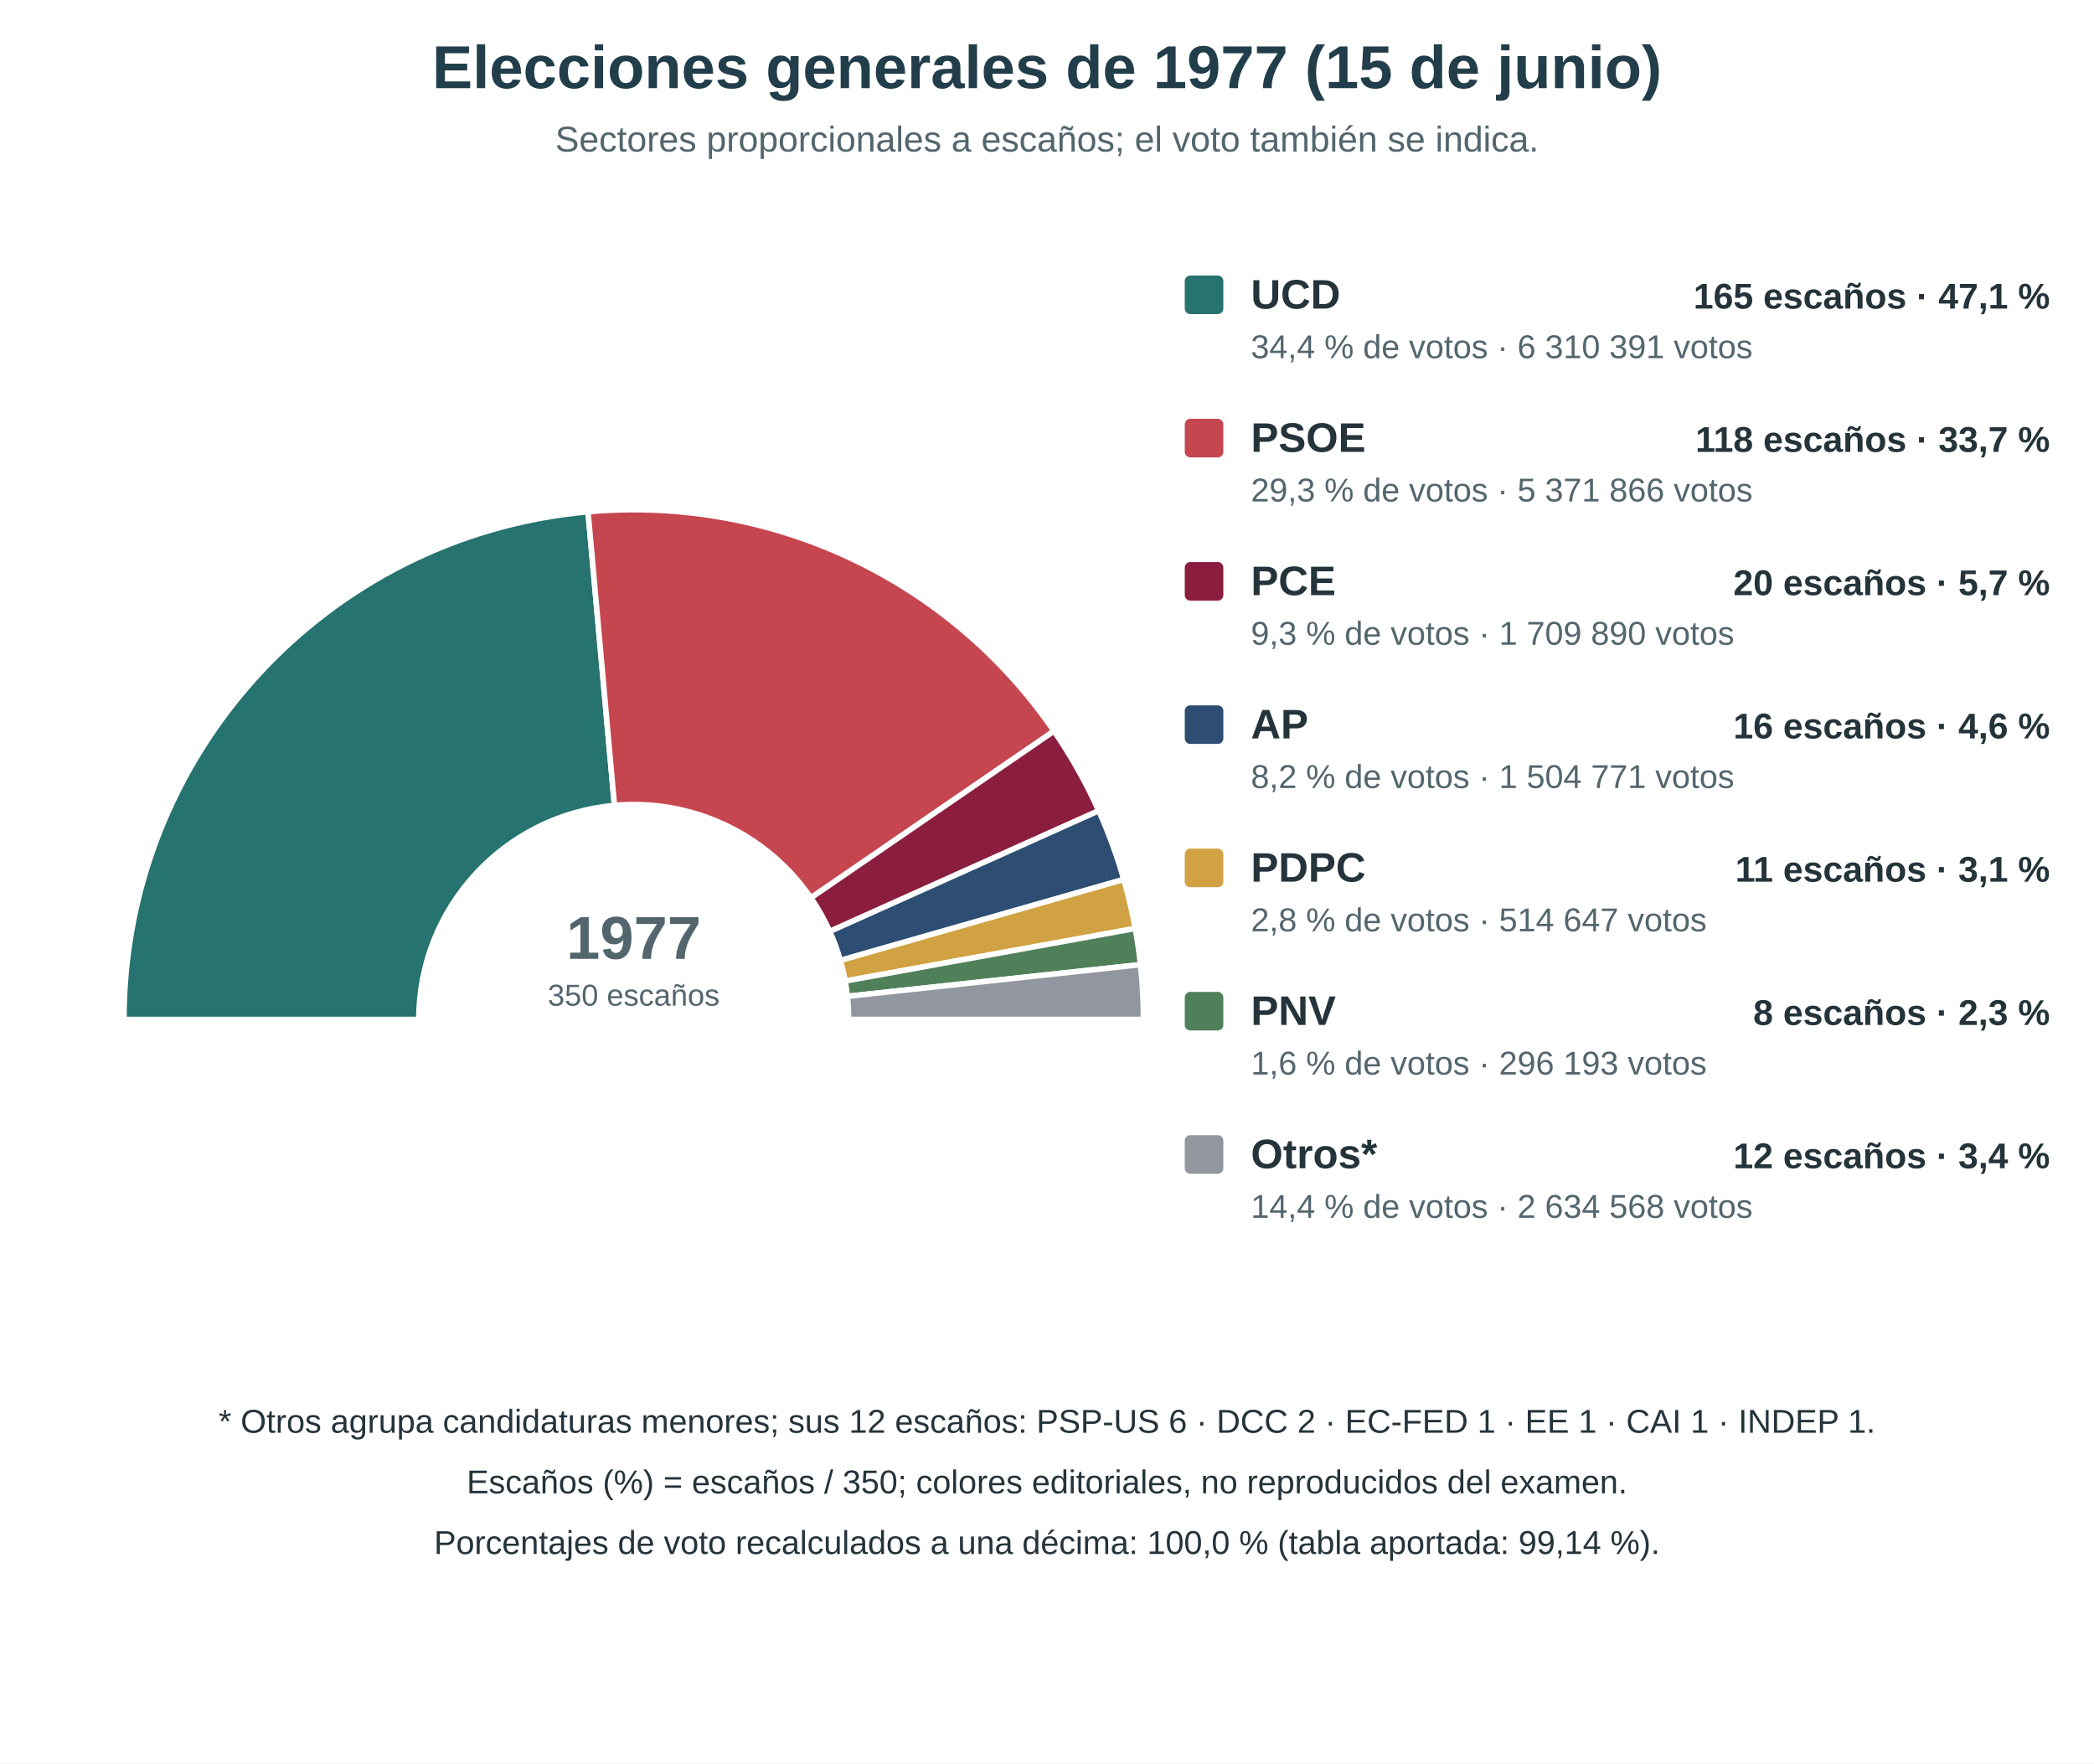
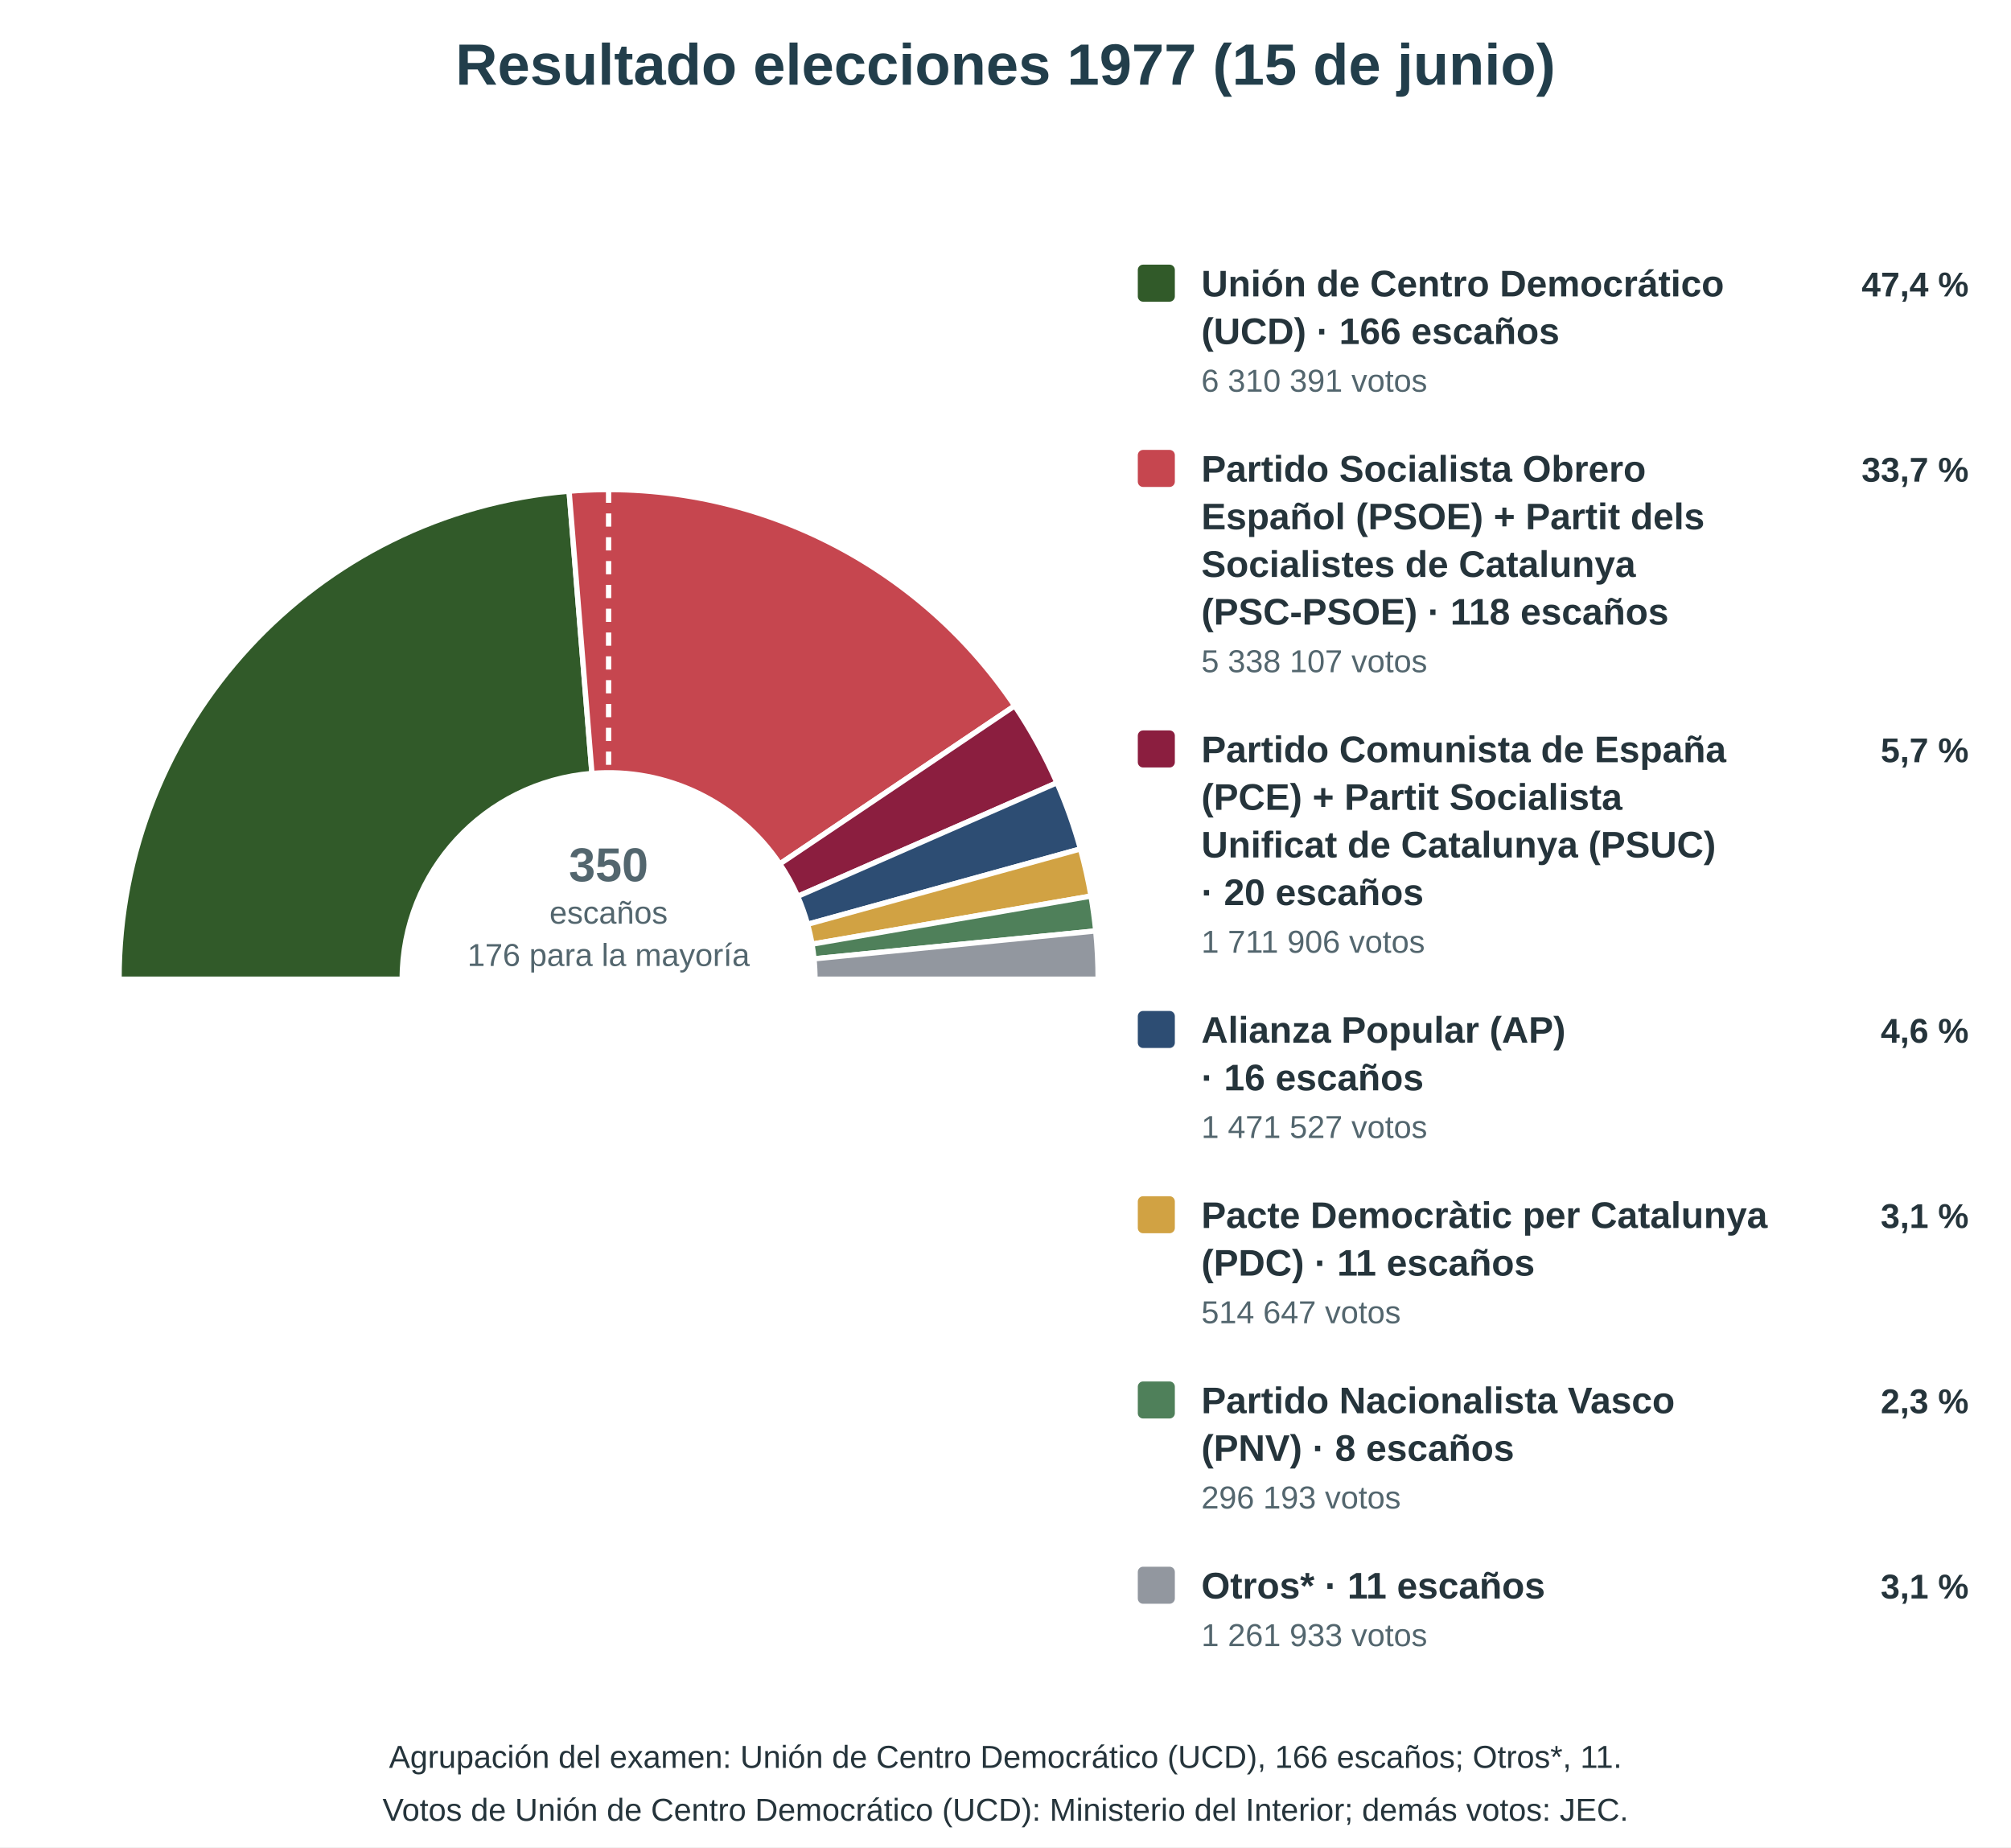
- <svg xmlns="http://www.w3.org/2000/svg" width="760" height="640" viewBox="0 0 760 640" role="img" aria-labelledby="title desc">
-   <style>text{font-family:"Arial Narrow",Arial,sans-serif;fill:#25343b}.title{font-size:22px;font-weight:700;fill:#223e4b}.subtitle{font-size:13px;fill:#53666e}.party{font-size:15px;font-weight:700}.share{font-size:13px;font-weight:600}.metric{font-size:12px;fill:#53666e}.year{font-size:22px;font-weight:700;fill:#53666e}.center-seat{font-size:11px;fill:#53666e}.footnote{font-size:12px}.sector{stroke:#fff;stroke-width:2}</style>
-   <rect width="760" height="640" fill="#fff" />
-   <text class="title" x="380" y="32" text-anchor="middle">Elecciones generales de 1977 (15 de junio)</text>
-   <text class="subtitle" x="380" y="55" text-anchor="middle">Sectores proporcionales a escaños; el voto también se indica.</text>
-   <path class="sector" data-party="UCD" data-seats="165" data-seat-percent="47.143" fill="#26736f" d="M45.00,370.00 A185,185 0 0 1 213.42,185.74 L223.01,292.31 A78,78 0 0 0 152.00,370.00 Z" />
-   <rect x="430" y="100" width="14" height="14" rx="2" fill="#26736f" />
-   <text class="party" x="454" y="112">UCD</text>
-   <text class="share" x="744" y="112" text-anchor="end">165 escaños · 47,1 %</text>
-   <text class="metric" x="454" y="130">34,4 % de votos · 6 310 391 votos</text>
-   <path class="sector" data-party="PSOE" data-seats="118" data-seat-percent="33.714" fill="#c6464f" d="M213.42,185.74 A185,185 0 0 1 382.54,265.33 L294.31,325.87 A78,78 0 0 0 223.01,292.31 Z" />
-   <rect x="430" y="152" width="14" height="14" rx="2" fill="#c6464f" />
-   <text class="party" x="454" y="164">PSOE</text>
-   <text class="share" x="744" y="164" text-anchor="end">118 escaños · 33,7 %</text>
-   <text class="metric" x="454" y="182">29,3 % de votos · 5 371 866 votos</text>
-   <path class="sector" data-party="PCE" data-seats="20" data-seat-percent="5.714" fill="#8b1e3f" d="M382.54,265.33 A185,185 0 0 1 398.78,294.25 L301.16,338.06 A78,78 0 0 0 294.31,325.87 Z" />
-   <rect x="430" y="204" width="14" height="14" rx="2" fill="#8b1e3f" />
-   <text class="party" x="454" y="216">PCE</text>
-   <text class="share" x="744" y="216" text-anchor="end">20 escaños · 5,7 %</text>
-   <text class="metric" x="454" y="234">9,3 % de votos · 1 709 890 votos</text>
-   <path class="sector" data-party="AP" data-seats="16" data-seat-percent="4.571" fill="#2d4d73" d="M398.78,294.25 A185,185 0 0 1 407.88,319.18 L305.00,348.58 A78,78 0 0 0 301.16,338.06 Z" />
-   <rect x="430" y="256" width="14" height="14" rx="2" fill="#2d4d73" />
-   <text class="party" x="454" y="268">AP</text>
-   <text class="share" x="744" y="268" text-anchor="end">16 escaños · 4,6 %</text>
-   <text class="metric" x="454" y="286">8,2 % de votos · 1 504 771 votos</text>
-   <path class="sector" data-party="PDPC" data-seats="11" data-seat-percent="3.143" fill="#d1a243" d="M407.88,319.18 A185,185 0 0 1 412.03,336.97 L306.75,356.07 A78,78 0 0 0 305.00,348.58 Z" />
-   <rect x="430" y="308" width="14" height="14" rx="2" fill="#d1a243" />
-   <text class="party" x="454" y="320">PDPC</text>
-   <text class="share" x="744" y="320" text-anchor="end">11 escaños · 3,1 %</text>
-   <text class="metric" x="454" y="338">2,8 % de votos · 514 647 votos</text>
-   <path class="sector" data-party="PNV" data-seats="8" data-seat-percent="2.286" fill="#4f805a" d="M412.03,336.97 A185,185 0 0 1 413.93,350.11 L307.55,361.61 A78,78 0 0 0 306.75,356.07 Z" />
-   <rect x="430" y="360" width="14" height="14" rx="2" fill="#4f805a" />
-   <text class="party" x="454" y="372">PNV</text>
-   <text class="share" x="744" y="372" text-anchor="end">8 escaños · 2,3 %</text>
-   <text class="metric" x="454" y="390">1,6 % de votos · 296 193 votos</text>
-   <path class="sector" data-party="Otros*" data-seats="12" data-seat-percent="3.429" fill="#92979f" d="M413.93,350.11 A185,185 0 0 1 415.00,370.00 L308.00,370.00 A78,78 0 0 0 307.55,361.61 Z" />
-   <rect x="430" y="412" width="14" height="14" rx="2" fill="#92979f" />
-   <text class="party" x="454" y="424">Otros*</text>
-   <text class="share" x="744" y="424" text-anchor="end">12 escaños · 3,4 %</text>
-   <text class="metric" x="454" y="442">14,4 % de votos · 2 634 568 votos</text>
+ <svg xmlns="http://www.w3.org/2000/svg" width="760" height="698" viewBox="0 0 760 698" role="img" aria-labelledby="title desc">
+   <style>text{font-family:"Arial Narrow",Arial,sans-serif;fill:#25343b}.title{font-size:22px;font-weight:700;fill:#223e4b}.party{font-size:14px;font-weight:700}.share{font-size:13px;font-weight:600}.metric{font-size:12px;fill:#53666e}.center-seat{font-size:18px;font-weight:700;fill:#53666e}.center-majority{font-size:12px;fill:#53666e}.footnote{font-size:12px}.sector{stroke:#fff;stroke-width:2}</style>
+   <rect width="760" height="698" fill="#fff" />
+   <text class="title" x="380" y="32" text-anchor="middle">Resultado elecciones 1977 (15 de junio)</text>
+   <path class="sector" data-party="UCD" data-seats="166" data-seat-percent="47.429" fill="#315a29" d="M45.00,370.00 A185,185 0 0 1 215.07,185.60 L223.71,292.25 A78,78 0 0 0 152.00,370.00 Z" />
+   <rect x="430" y="100" width="14" height="14" rx="2" fill="#315a29" />
+   <text class="party" x="454" y="112">Unión de Centro Democrático</text>
+   <text class="share" x="744" y="112" text-anchor="end">47,4 %</text>
+   <text class="party" x="454" y="130">(UCD) · 166 escaños</text>
+   <text class="metric" x="454" y="148">6 310 391 votos</text>
+   <path class="sector" data-party="PSOE" data-seats="118" data-seat-percent="33.714" fill="#c6464f" d="M215.07,185.60 A185,185 0 0 1 383.48,266.70 L294.71,326.45 A78,78 0 0 0 223.71,292.25 Z" />
+   <rect x="430" y="170" width="14" height="14" rx="2" fill="#c6464f" />
+   <text class="party" x="454" y="182">Partido Socialista Obrero</text>
+   <text class="share" x="744" y="182" text-anchor="end">33,7 %</text>
+   <text class="party" x="454" y="200">Español (PSOE) + Partit dels</text>
+   <text class="party" x="454" y="218">Socialistes de Catalunya</text>
+   <text class="party" x="454" y="236">(PSC-PSOE) · 118 escaños</text>
+   <text class="metric" x="454" y="254">5 338 107 votos</text>
+   <path class="sector" data-party="PCE" data-seats="20" data-seat-percent="5.714" fill="#8b1e3f" d="M383.48,266.70 A185,185 0 0 1 399.45,295.77 L301.45,338.70 A78,78 0 0 0 294.71,326.45 Z" />
+   <rect x="430" y="276" width="14" height="14" rx="2" fill="#8b1e3f" />
+   <text class="party" x="454" y="288">Partido Comunista de España</text>
+   <text class="share" x="744" y="288" text-anchor="end">5,7 %</text>
+   <text class="party" x="454" y="306">(PCE) + Partit Socialista</text>
+   <text class="party" x="454" y="324">Unificat de Catalunya (PSUC)</text>
+   <text class="party" x="454" y="342">· 20 escaños</text>
+   <text class="metric" x="454" y="360">1 711 906 votos</text>
+   <path class="sector" data-party="AP" data-seats="16" data-seat-percent="4.571" fill="#2d4d73" d="M399.45,295.77 A185,185 0 0 1 408.33,320.78 L305.19,349.25 A78,78 0 0 0 301.45,338.70 Z" />
+   <rect x="430" y="382" width="14" height="14" rx="2" fill="#2d4d73" />
+   <text class="party" x="454" y="394">Alianza Popular (AP)</text>
+   <text class="share" x="744" y="394" text-anchor="end">4,6 %</text>
+   <text class="party" x="454" y="412">· 16 escaños</text>
+   <text class="metric" x="454" y="430">1 471 527 votos</text>
+   <path class="sector" data-party="PDC" data-seats="11" data-seat-percent="3.143" fill="#d1a243" d="M408.33,320.78 A185,185 0 0 1 412.32,338.60 L306.87,356.76 A78,78 0 0 0 305.19,349.25 Z" />
+   <rect x="430" y="452" width="14" height="14" rx="2" fill="#d1a243" />
+   <text class="party" x="454" y="464">Pacte Democràtic per Catalunya</text>
+   <text class="share" x="744" y="464" text-anchor="end">3,1 %</text>
+   <text class="party" x="454" y="482">(PDC) · 11 escaños</text>
+   <text class="metric" x="454" y="500">514 647 votos</text>
+   <path class="sector" data-party="PNV" data-seats="8" data-seat-percent="2.286" fill="#4f805a" d="M412.32,338.60 A185,185 0 0 1 414.10,351.76 L307.62,362.31 A78,78 0 0 0 306.87,356.76 Z" />
+   <rect x="430" y="522" width="14" height="14" rx="2" fill="#4f805a" />
+   <text class="party" x="454" y="534">Partido Nacionalista Vasco</text>
+   <text class="share" x="744" y="534" text-anchor="end">2,3 %</text>
+   <text class="party" x="454" y="552">(PNV) · 8 escaños</text>
+   <text class="metric" x="454" y="570">296 193 votos</text>
+   <path class="sector" data-party="Otros*" data-seats="11" data-seat-percent="3.143" fill="#92979f" d="M414.10,351.76 A185,185 0 0 1 415.00,370.00 L308.00,370.00 A78,78 0 0 0 307.62,362.31 Z" />
+   <rect x="430" y="592" width="14" height="14" rx="2" fill="#92979f" />
+   <text class="party" x="454" y="604">Otros* · 11 escaños</text>
+   <text class="share" x="744" y="604" text-anchor="end">3,1 %</text>
+   <text class="metric" x="454" y="622">1 261 933 votos</text>
+   <line class="majority-divider" x1="230" y1="185" x2="230" y2="292" stroke="#fff" stroke-width="2" stroke-dasharray="5 4" />
  <circle cx="230" cy="370" r="77" fill="#fff" />
-   <text class="year" x="230" y="348" text-anchor="middle">1977</text>
-   <text class="center-seat" x="230" y="365" text-anchor="middle">350 escaños</text>
-   <text class="footnote" x="380" y="520" text-anchor="middle">* Otros agrupa candidaturas menores; sus 12 escaños: PSP-US 6 · DCC 2 · EC-FED 1 · EE 1 · CAI 1 · INDEP 1.</text>
-   <text class="footnote" x="380" y="542" text-anchor="middle">Escaños (%) = escaños / 350; colores editoriales, no reproducidos del examen.</text>
-   <text class="footnote" x="380" y="564" text-anchor="middle">Porcentajes de voto recalculados a una décima: 100,0 % (tabla aportada: 99,14 %).</text>
+   <text class="center-seat" x="230" y="333" text-anchor="middle">350</text>
+   <text class="center-majority" x="230" y="349" text-anchor="middle">escaños</text>
+   <text class="center-majority" x="230" y="365" text-anchor="middle">176 para la mayoría</text>
+   <text class="footnote" x="380" y="668" text-anchor="middle">Agrupación del examen: Unión de Centro Democrático (UCD), 166 escaños; Otros*, 11.</text>
+   <text class="footnote" x="380" y="688" text-anchor="middle">Votos de Unión de Centro Democrático (UCD): Ministerio del Interior; demás votos: JEC.</text>
</svg>
